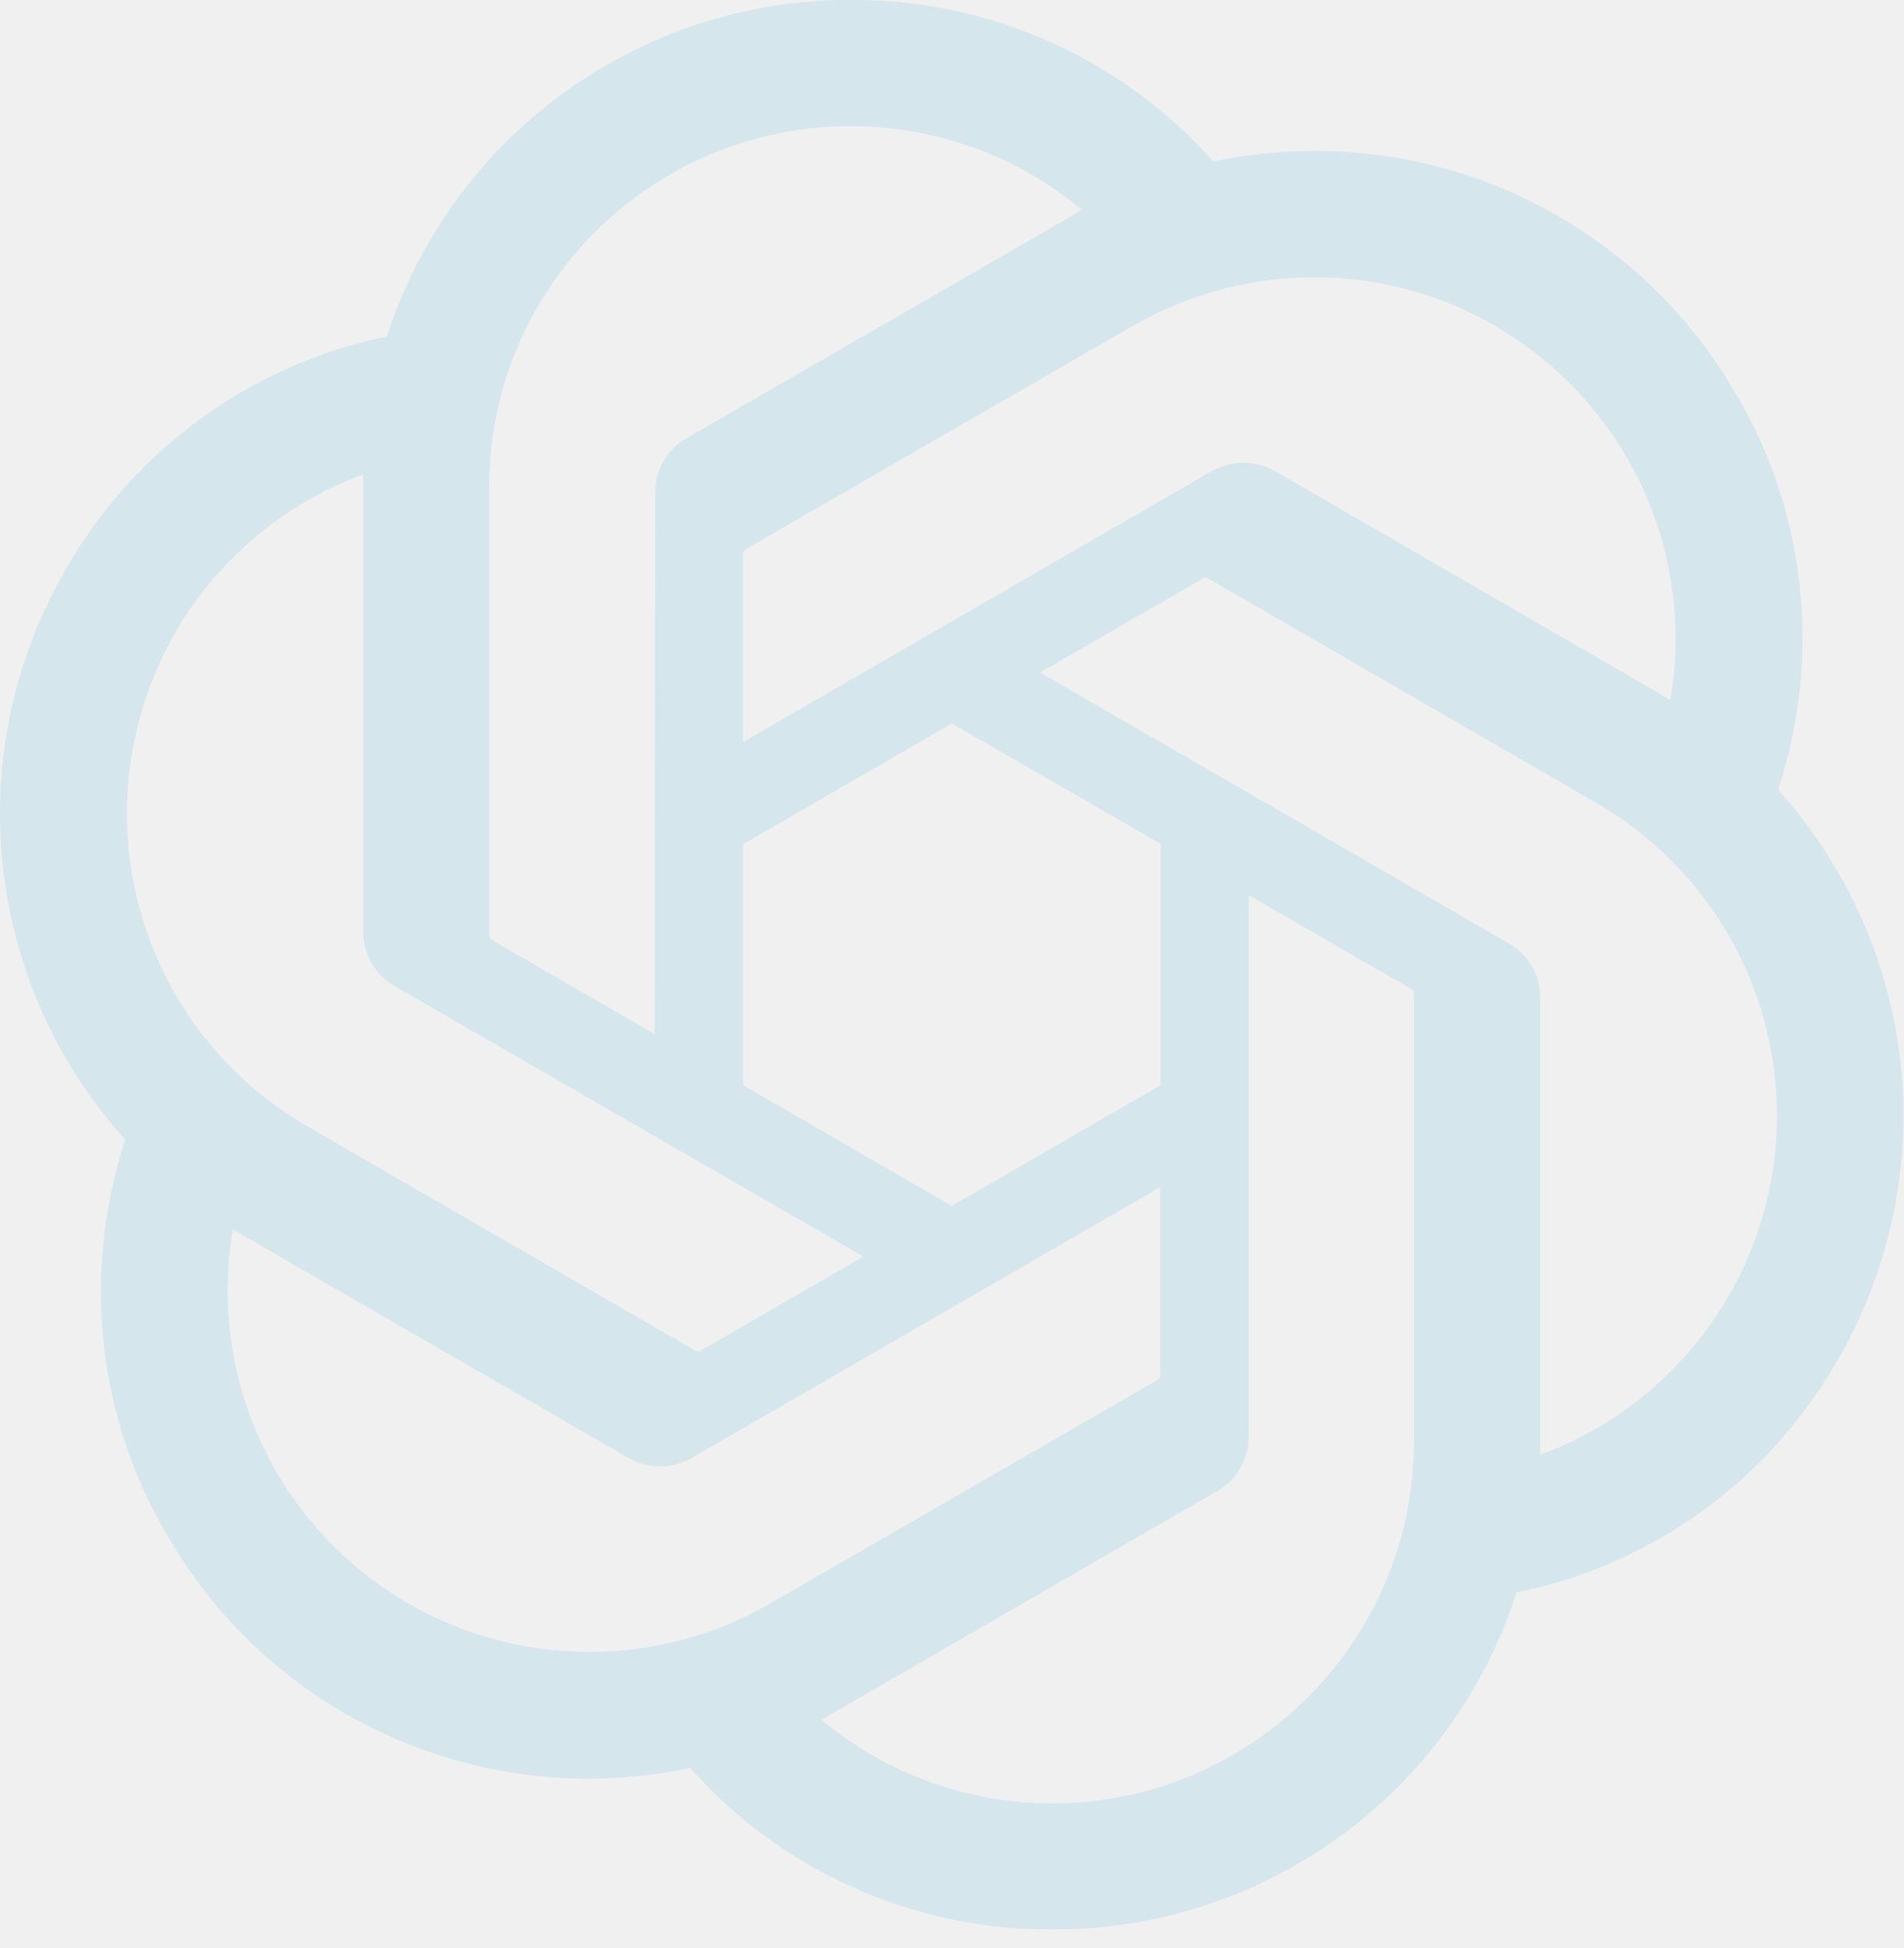
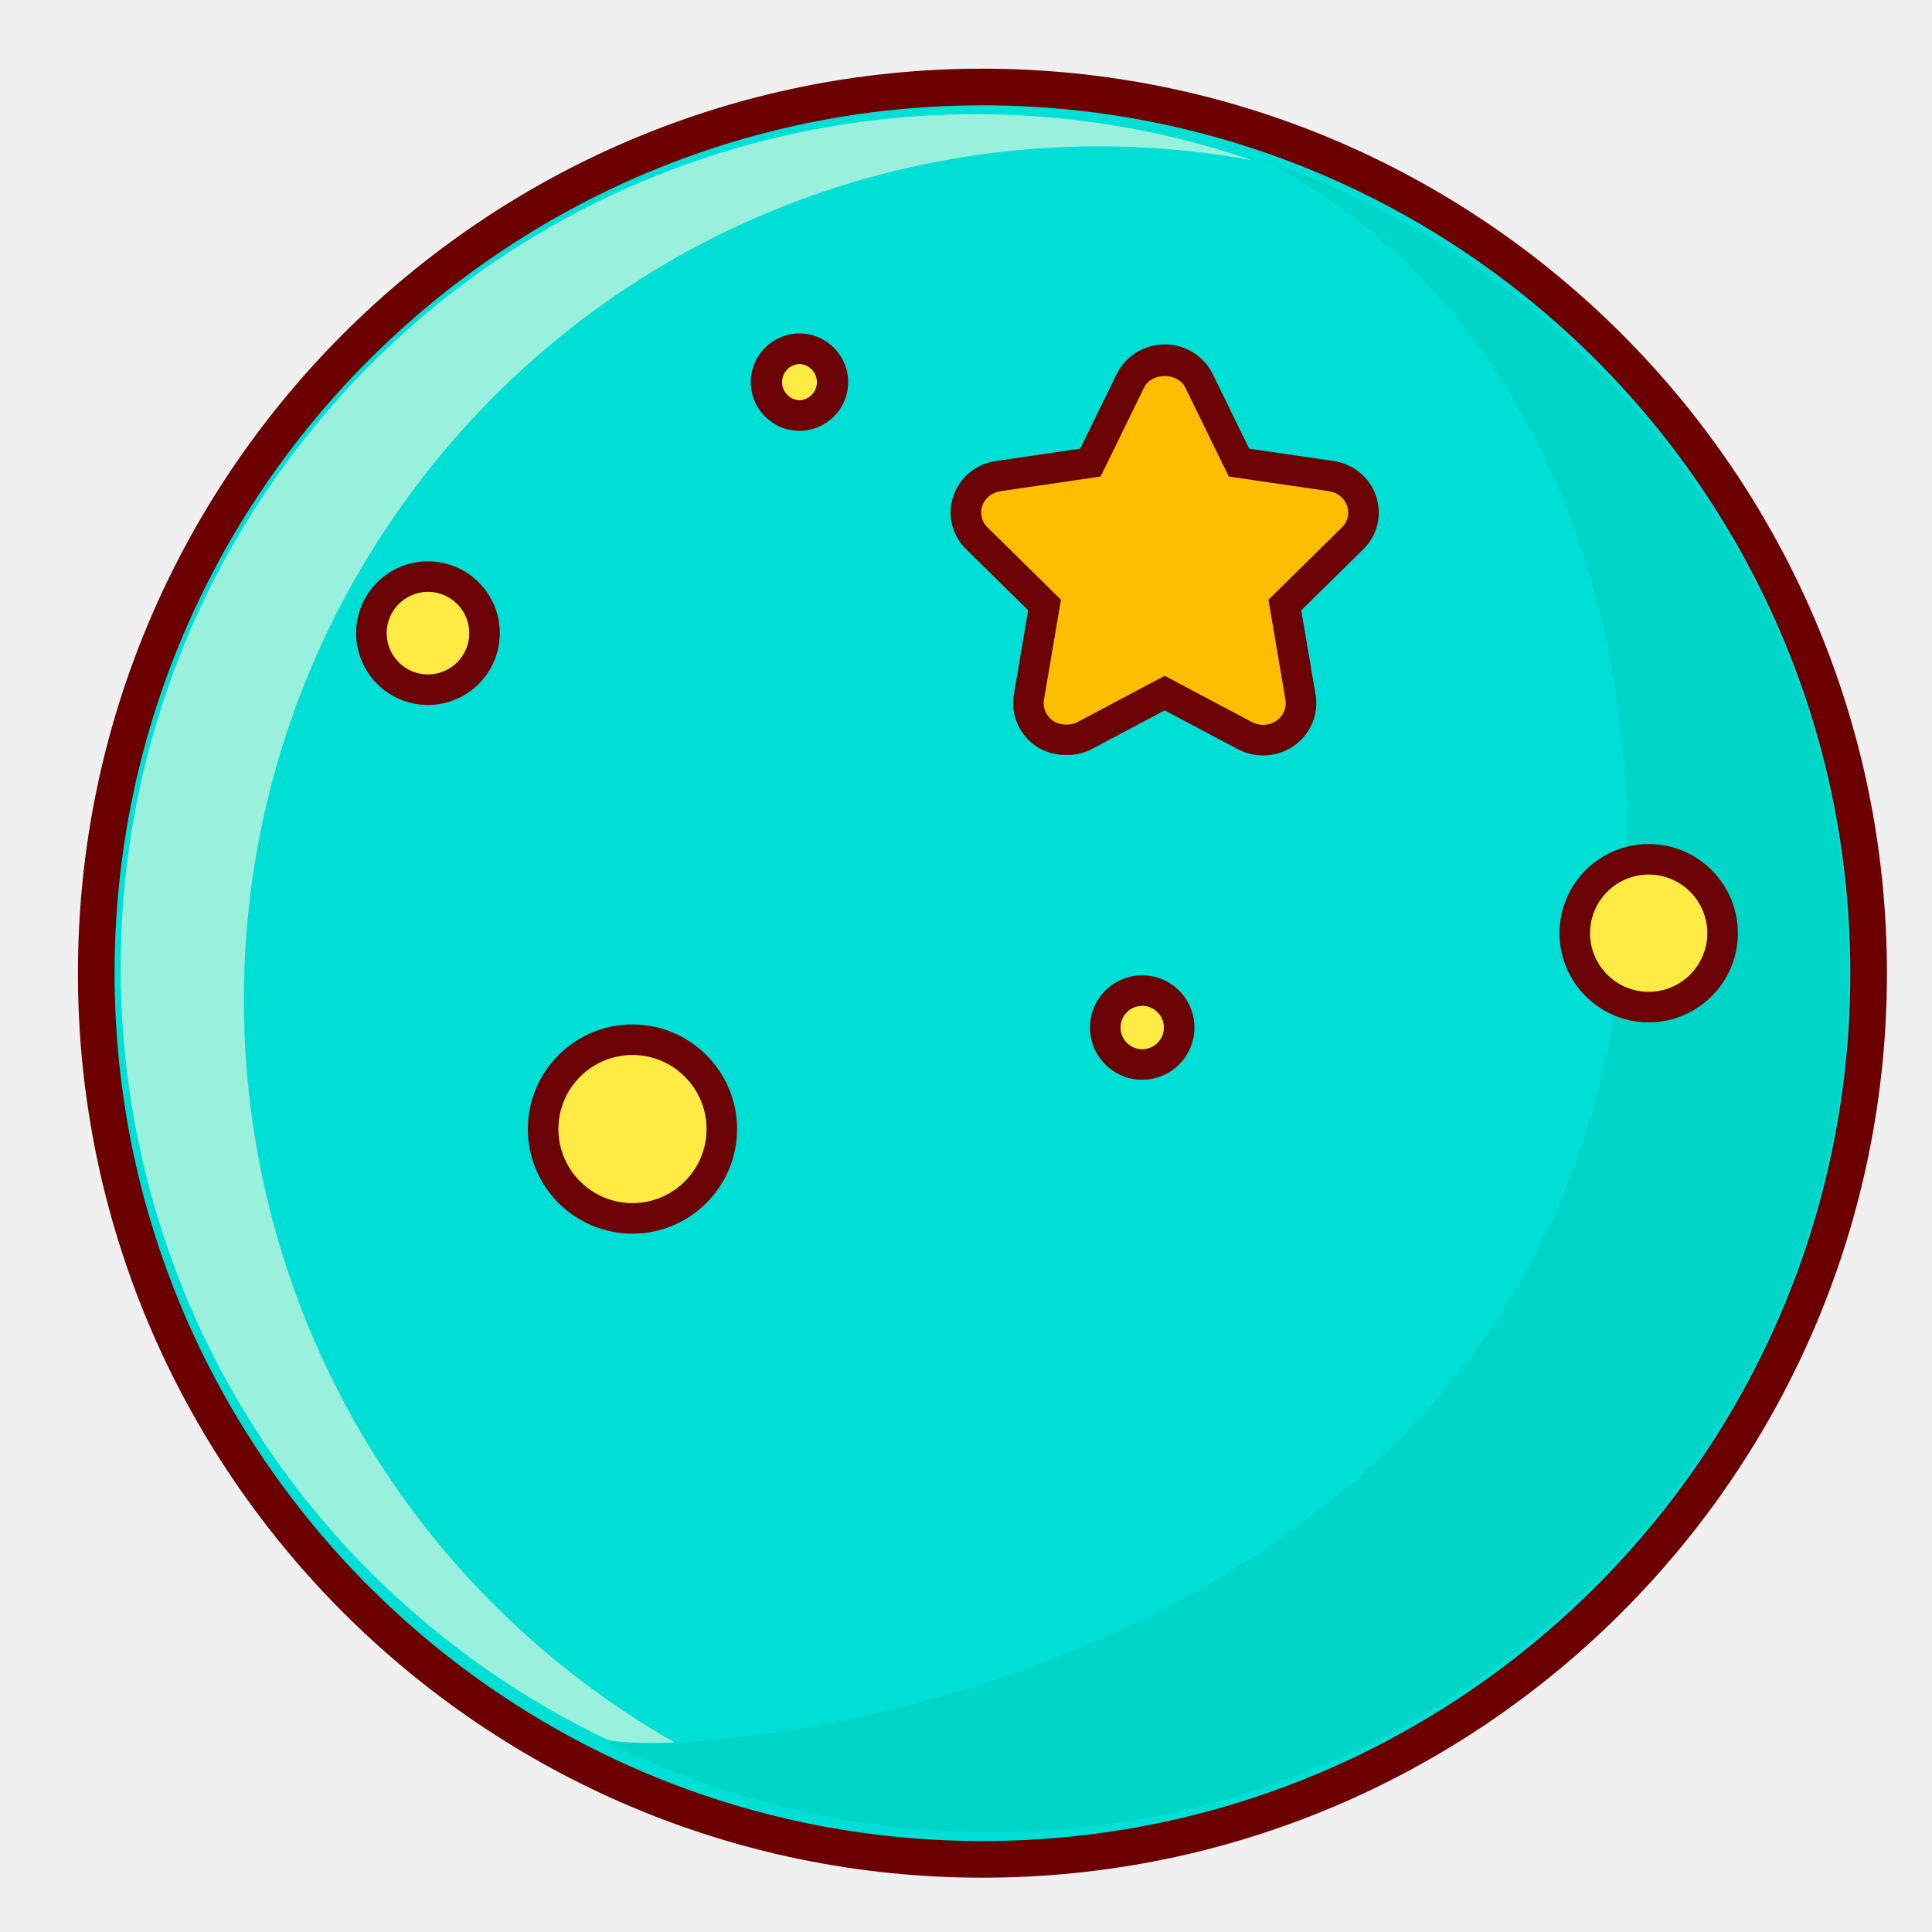
- <svg xmlns="http://www.w3.org/2000/svg" xmlns:xlink="http://www.w3.org/1999/xlink" width="43" height="44" fill="none" viewBox="0 0 43 44">
-   <defs>
-     <rect id="path_0" width="43" height="43.58" x="0" y="0" />
-   </defs>
-   <g opacity="1" transform="translate(0 0.000001981943) rotate(0 21.5 21.79007)">
-     <mask id="bg-mask-0" fill="#fff">
-       <use xlink:href="#path_0" />
-     </mask>
-     <g mask="url(#bg-mask-0)">
-       <path id="分组 1" fill-rule="evenodd" style="fill:#8bcae0" d="M40.17 17.84L40.17 17.84C40.53 16.73 40.72 15.57 40.72 14.41C40.72 12.48 40.21 10.58 39.23 8.92C37.27 5.51 33.64 3.41 29.71 3.41C28.94 3.41 28.16 3.49 27.41 3.65C25.35 1.33 22.39 0 19.29 0L19.22 0L19.19 0C14.43 0 10.21 3.07 8.74 7.6C5.68 8.23 3.03 10.15 1.48 12.87C0.51 14.54 0 16.45 0 18.38C0 21.1 1.01 23.73 2.83 25.74C2.47 26.85 2.28 28.01 2.28 29.17C2.28 31.1 2.79 33 3.77 34.66C6.14 38.8 10.92 40.93 15.59 39.93C17.65 42.25 20.61 43.58 23.71 43.58L23.78 43.58L23.81 43.58C28.57 43.58 32.8 40.51 34.26 35.97C37.33 35.35 39.97 33.43 41.52 30.71C42.49 29.03 43 27.13 43 25.2C43 22.48 41.99 19.86 40.17 17.84Z M18.817 38.695C18.727 38.745 18.647 38.795 18.557 38.845C20.017 40.065 21.867 40.735 23.777 40.735L23.787 40.735C28.287 40.725 31.937 37.065 31.947 32.565L31.947 22.435C31.937 22.385 31.907 22.355 31.877 22.335L28.207 20.215L28.207 32.455C28.207 32.965 27.937 33.435 27.487 33.685L18.817 38.695Z M17.393 36.223L26.163 31.163C26.203 31.133 26.223 31.093 26.223 31.053L26.213 31.053L26.213 26.813L15.623 32.933C15.183 33.183 14.643 33.183 14.203 32.933L5.523 27.923C5.443 27.873 5.323 27.803 5.263 27.763C5.183 28.223 5.143 28.693 5.143 29.163C5.143 30.593 5.523 31.993 6.233 33.233L6.233 33.233C7.703 35.763 10.393 37.313 13.313 37.313C14.743 37.313 16.153 36.943 17.393 36.223Z M8.206 11.013C8.206 10.923 8.206 10.783 8.206 10.713C6.416 11.373 4.906 12.643 3.956 14.293L3.956 14.293C3.246 15.533 2.866 16.943 2.866 18.373C2.866 21.293 4.416 23.983 6.946 25.443L15.716 30.513C15.756 30.533 15.806 30.533 15.836 30.503L19.506 28.383L8.916 22.273C8.476 22.023 8.206 21.553 8.206 21.043L8.206 21.033L8.206 11.013Z M36.055 18.13L27.285 13.06C27.245 13.04 27.195 13.05 27.165 13.07L23.495 15.19L34.085 21.31C34.525 21.56 34.795 22.02 34.795 22.53C34.795 22.53 34.795 22.54 34.795 22.54L34.795 32.86C38.005 31.68 40.145 28.62 40.145 25.2C40.145 22.28 38.585 19.59 36.055 18.13Z M16.834 12.412C16.805 12.442 16.785 12.482 16.785 12.522L16.785 12.522L16.785 16.762L27.375 10.642C27.595 10.522 27.845 10.452 28.095 10.452C28.345 10.452 28.584 10.522 28.805 10.642L37.484 15.662C37.565 15.712 37.654 15.762 37.734 15.812L37.734 15.812C37.815 15.352 37.855 14.892 37.855 14.432C37.855 9.922 34.194 6.262 29.684 6.262C28.255 6.262 26.855 6.642 25.605 7.352L16.834 12.412Z M19.221 2.849C14.711 2.849 11.051 6.499 11.051 11.009L11.051 21.139C11.061 21.189 11.081 21.219 11.121 21.239L14.791 23.359L14.801 11.129L14.801 11.119C14.801 10.619 15.071 10.149 15.511 9.899L24.191 4.889C24.261 4.839 24.381 4.779 24.441 4.739C22.981 3.519 21.131 2.849 19.221 2.849Z M16.783 24.51L21.503 27.24L26.223 24.51L26.223 19.06L21.503 16.34L16.783 19.07L16.783 24.51Z" opacity=".27" transform="translate(0 0) rotate(0 21.5 21.79007)" />
-     </g>
-   </g>
+ <svg xmlns="http://www.w3.org/2000/svg" t="1713766399030" class="icon" viewBox="0 0 1024 1024" version="1.1" p-id="1498" width="44" height="44">
+   <path d="M520.709 515.814m-469.699 0a469.699 469.699 0 1 0 939.397 0 469.699 469.699 0 1 0-939.397 0Z" fill="#00DFD5" p-id="1499" />
+   <path d="M520.714 995.215c-264.346 0-479.406-215.06-479.406-479.406S256.369 36.403 520.714 36.403s479.406 215.06 479.406 479.406-215.06 479.406-479.406 479.406z m0-939.397c-253.64 0-459.991 206.351-459.991 459.991s206.351 459.991 459.991 459.991 459.991-206.351 459.991-459.991-206.351-459.991-459.991-459.991z" fill="#6C0000" p-id="1500" />
+   <path d="M663.593 84.895c-161.853-29.466-334.06 30.474-440.975 170.051-152.079 198.543-114.412 482.78 84.137 634.86a452.111 452.111 0 0 0 128.599 68.884 450.719 450.719 0 0 1-193.894-85.914C42.911 720.696 5.243 436.46 157.322 237.911 278.784 79.34 484.516 23.521 663.593 84.895z" fill="#99F0DD" p-id="1501" />
+   <path d="M335.222 598.415m-47.35 0a47.35 47.35 0 1 0 94.7 0 47.35 47.35 0 1 0-94.7 0Z" fill="#FFEB43" p-id="1502" />
+   <path d="M335.227 653.855c-30.572 0-55.444-24.873-55.444-55.444s24.873-55.434 55.444-55.434 55.434 24.868 55.434 55.434-24.868 55.444-55.434 55.444z m0-94.7c-21.652 0-39.265 17.613-39.265 39.26 0 21.652 17.613 39.265 39.265 39.265 21.642 0 39.26-17.613 39.26-39.265-0.005-21.647-17.618-39.26-39.26-39.26z" fill="#6B0306" p-id="1503" />
+   <path d="M226.826 335.58m-29.983 0a29.983 29.983 0 1 0 59.965 0 29.983 29.983 0 1 0-59.965 0Z" fill="#FFEB43" p-id="1504" />
+   <path d="M226.826 373.647c-20.987 0-38.067-17.08-38.067-38.067 0-20.997 17.08-38.072 38.067-38.072 20.997 0 38.072 17.08 38.072 38.072s-17.08 38.067-38.072 38.067z m0-59.96a21.919 21.919 0 0 0-21.888 21.898c0 12.068 9.82 21.888 21.888 21.888s21.898-9.82 21.898-21.888a21.934 21.934 0 0 0-21.898-21.898z" fill="#6B0306" p-id="1505" />
+   <path d="M605.399 544.614m-19.584 0a19.584 19.584 0 1 0 39.168 0 19.584 19.584 0 1 0-39.168 0Z" fill="#FFEB43" p-id="1506" />
+   <path d="M605.399 572.288c-15.263 0-27.668-12.411-27.668-27.668s12.411-27.679 27.668-27.679c15.263 0 27.668 12.416 27.668 27.679s-12.406 27.668-27.668 27.668z m0-39.173a11.51 11.51 0 0 0-11.494 11.5c0 6.333 5.156 11.494 11.494 11.494s11.494-5.156 11.494-11.494a11.515 11.515 0 0 0-11.494-11.5z" fill="#6B0306" p-id="1507" />
+   <path d="M423.741 202.542m-17.71 0a17.71 17.71 0 1 0 35.42 0 17.71 17.71 0 1 0-35.42 0Z" fill="#FFEB43" p-id="1508" />
+   <path d="M423.741 228.337a25.825 25.825 0 0 1-25.8-25.8c0-14.218 11.571-25.789 25.8-25.789s25.8 11.571 25.8 25.789a25.825 25.825 0 0 1-25.8 25.8z m0-35.41a9.626 9.626 0 0 0 0 19.236 9.626 9.626 0 0 0 0-19.236z" fill="#6B0306" p-id="1509" />
+   <path d="M721.587 265.339c-2.437-6.927-8.576-11.904-16.015-12.995l-48.896-7.158-21.233-43.423c-3.308-6.764-10.419-11.126-18.135-11.126-7.695 0-14.817 4.362-18.135 11.126l-21.233 43.423-48.886 7.173c-7.45 1.07-13.599 6.047-16.036 12.995a19.016 19.016 0 0 0 4.736 19.968l35.901 35.333-8.32 48.942c-1.254 7.332 2.017 14.874 8.34 19.205 6.057 4.096 14.551 4.562 21.094 1.116l42.552-22.569 42.573 22.595a20.531 20.531 0 0 0 21.105-1.137c6.287-4.316 9.559-11.848 8.31-19.18l-8.32-48.942 35.901-35.333a19.077 19.077 0 0 0 4.695-20.014z" fill="#FFBD00" p-id="1510" />
+   <path d="M669.491 400.404a28.805 28.805 0 0 1-13.363-3.308l-38.81-20.593-38.758 20.557c-9.006 4.716-21.105 4.05-29.414-1.562-8.96-6.129-13.573-16.824-11.776-27.269l7.608-44.774-32.891-32.369c-7.624-7.496-10.189-18.381-6.697-28.396 3.436-9.81 12.063-16.84 22.523-18.35l44.636-6.538 19.369-39.593c4.669-9.518 14.638-15.662 25.405-15.662 10.783 0 20.751 6.144 25.405 15.662l19.359 39.593 44.672 6.538c10.435 1.526 19.046 8.545 22.472 18.319 3.507 10.04 0.963 20.931-6.651 28.447l-32.901 32.379 7.613 44.78c1.777 10.435-2.821 21.115-11.704 27.203a28.754 28.754 0 0 1-16.097 4.936z m-52.173-42.214l46.367 24.596a12.652 12.652 0 0 0 12.805-0.701c3.64-2.499 5.571-6.871 4.849-11.105l-9.037-53.105 38.912-38.298c3.154-3.113 4.178-7.439 2.734-11.571-1.423-4.07-5.089-7.004-9.544-7.665l-53.12-7.772-23.107-47.252c-3.912-7.992-17.812-8.018-21.74 0.01l-23.112 47.247-53.105 7.782c-4.48 0.65-8.136 3.584-9.564 7.67a10.977 10.977 0 0 0 2.765 11.53l38.912 38.298-9.021 53.105c-0.732 4.239 1.208 8.617 4.931 11.172 3.436 2.314 8.95 2.606 12.759 0.63l46.316-24.571z" fill="#6B0204" p-id="1511" />
+   <path d="M669.373 84.905c147.077 75.372 209.331 251.581 189.742 427.11-42.747 383.078-496.036 424.402-541.491 409.165a452.782 452.782 0 0 0 207.109 49.925c251.238 0 454.912-203.668 454.912-454.912 0.005-200.653-129.966-370.842-310.272-431.288z" fill="#00D6C8" p-id="1512" />
+   <path d="M873.83 494.612m-39.168 0a39.168 39.168 0 1 0 78.336 0 39.168 39.168 0 1 0-78.336 0Z" fill="#FFEB43" p-id="1513" />
+   <path d="M873.83 541.87c-26.051 0-47.252-21.202-47.252-47.263 0-26.051 21.202-47.252 47.252-47.252 26.061 0 47.263 21.202 47.263 47.252-0.005 26.061-21.207 47.263-47.263 47.263z m0-78.336a31.109 31.109 0 0 0-31.073 31.073 31.114 31.114 0 0 0 31.073 31.084 31.114 31.114 0 0 0 31.084-31.084 31.119 31.119 0 0 0-31.084-31.073z" fill="#6B0306" p-id="1514" />
</svg>
